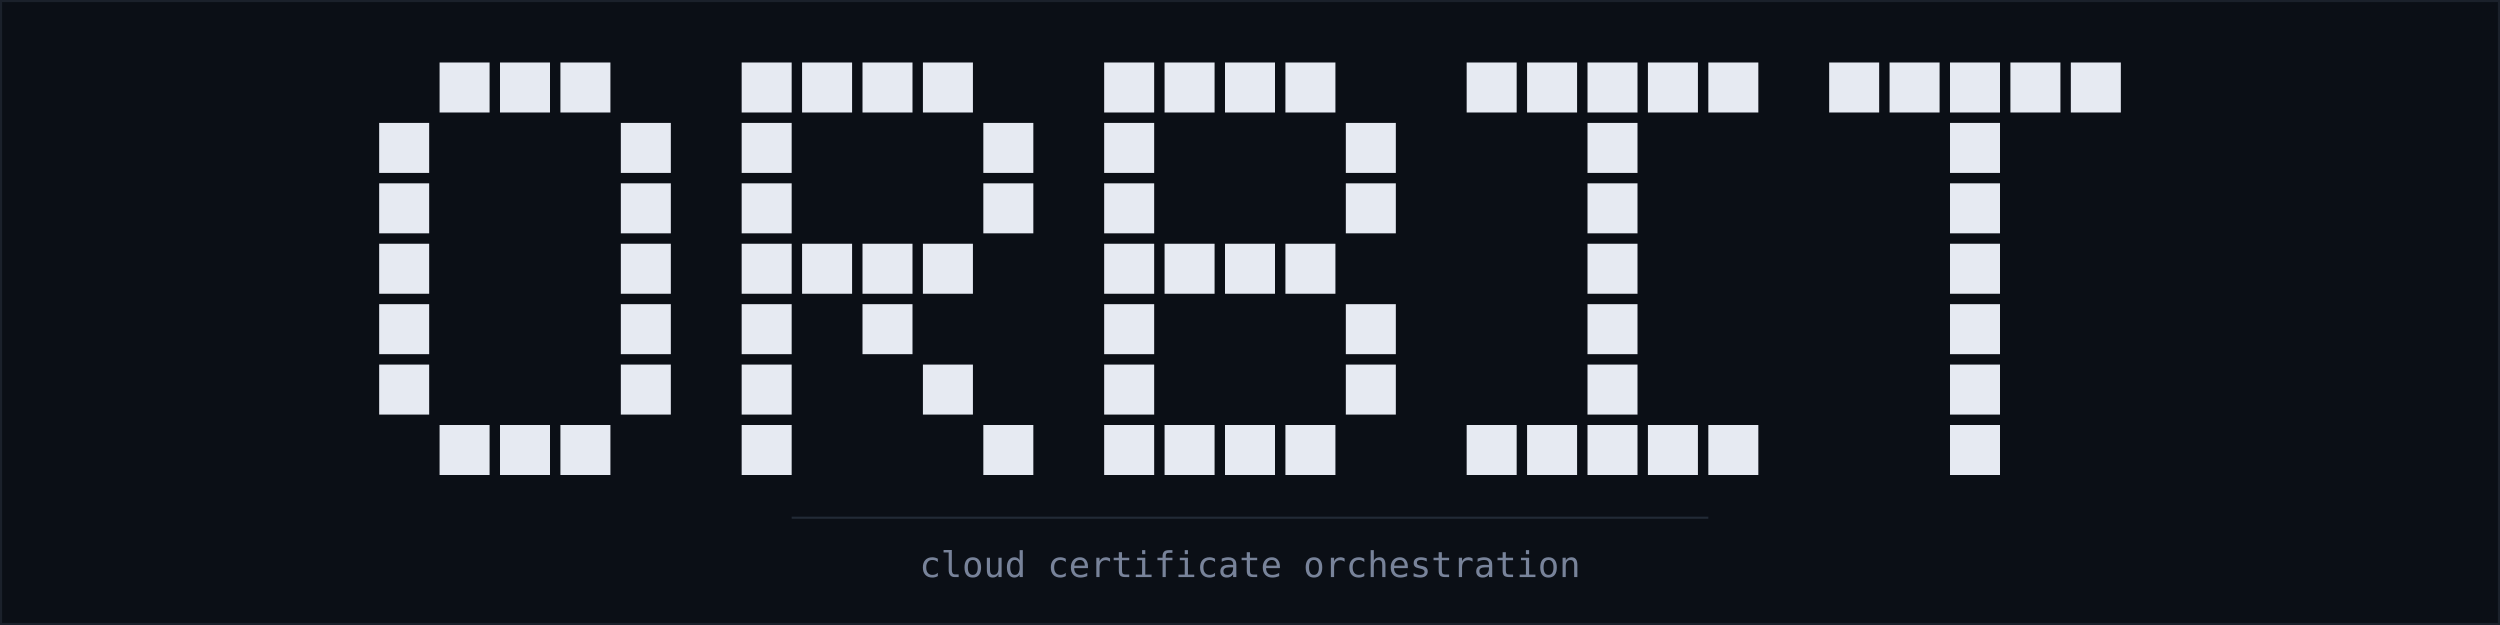
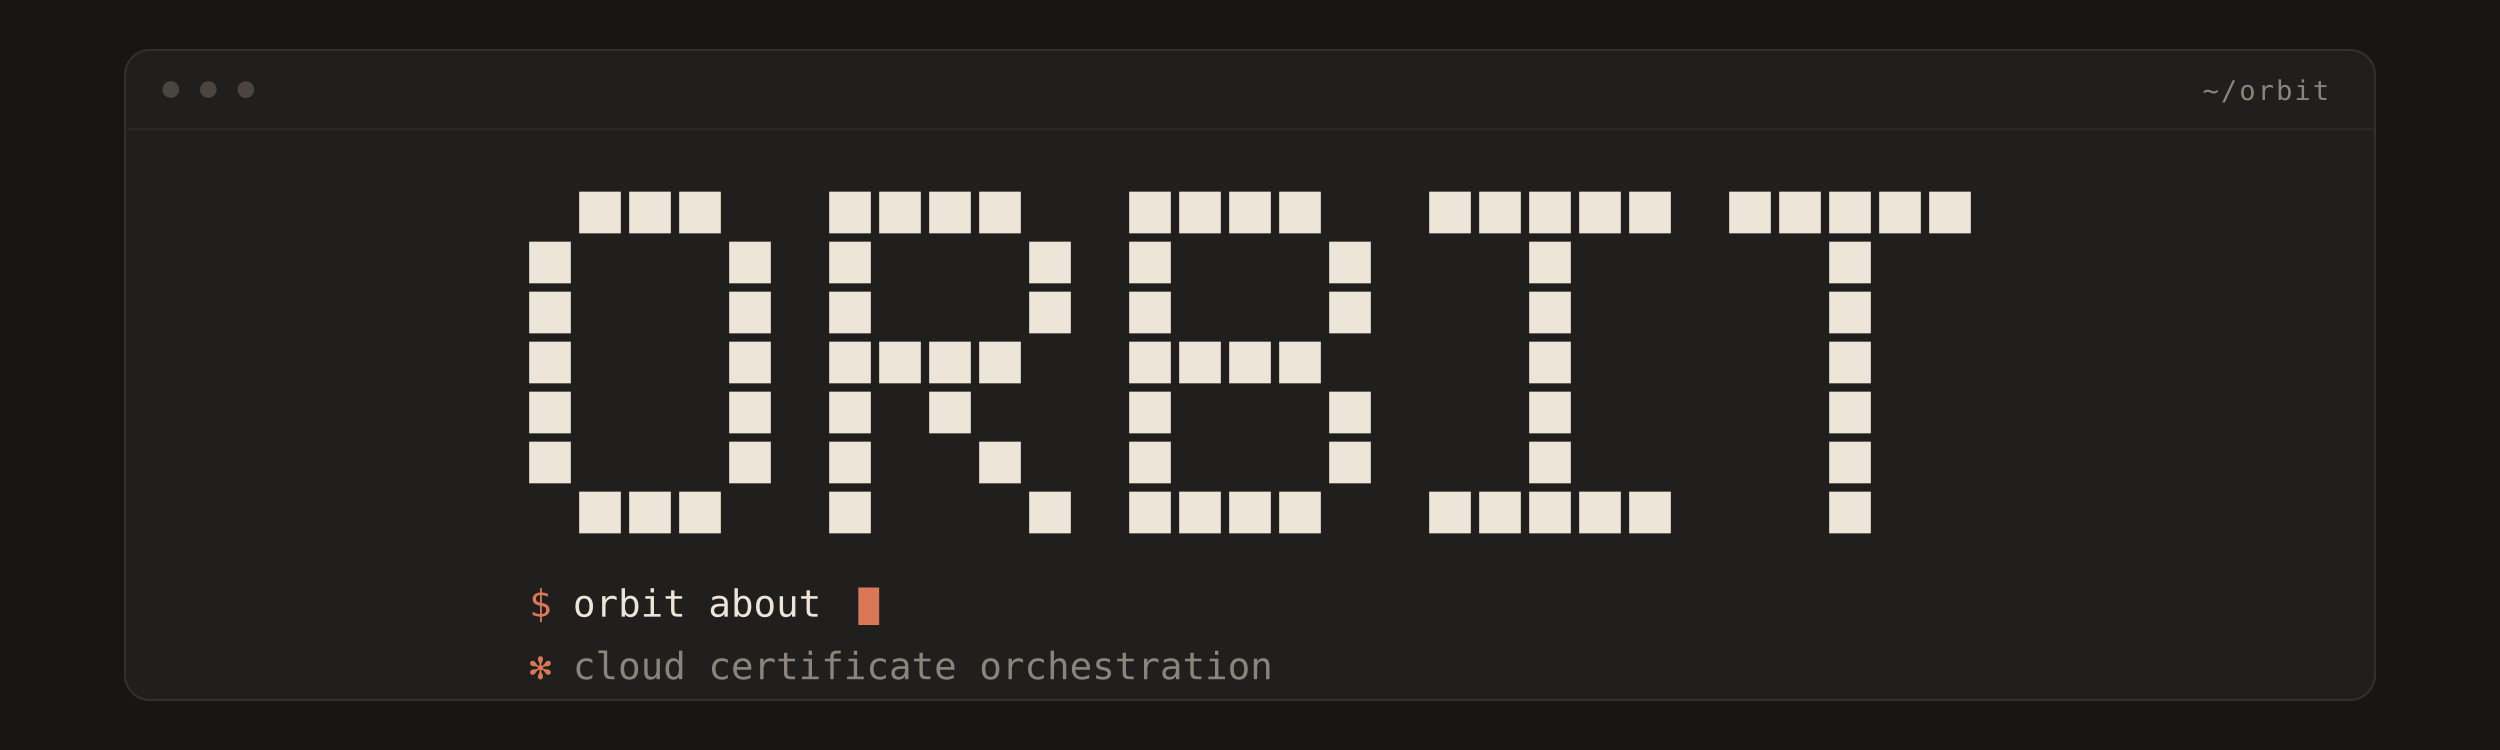
- <svg xmlns="http://www.w3.org/2000/svg" viewBox="0 0 1200 300" width="1200" height="300" role="img" aria-label="Orbit — cloud certificate orchestration">
-   <rect width="1200" height="300" fill="#0B0F16" />
-   <rect x="0.5" y="0.5" width="1199" height="299" fill="none" stroke="#1B212B" stroke-width="1" />
-   <g id="wordmark" fill="#E6EAF2">
-     <rect x="211" y="30" width="24" height="24" />
-     <rect x="240" y="30" width="24" height="24" />
-     <rect x="269" y="30" width="24" height="24" />
-     <rect x="356" y="30" width="24" height="24" />
-     <rect x="385" y="30" width="24" height="24" />
-     <rect x="414" y="30" width="24" height="24" />
-     <rect x="443" y="30" width="24" height="24" />
-     <rect x="530" y="30" width="24" height="24" />
-     <rect x="559" y="30" width="24" height="24" />
-     <rect x="588" y="30" width="24" height="24" />
-     <rect x="617" y="30" width="24" height="24" />
-     <rect x="704" y="30" width="24" height="24" />
-     <rect x="733" y="30" width="24" height="24" />
-     <rect x="762" y="30" width="24" height="24" />
-     <rect x="791" y="30" width="24" height="24" />
-     <rect x="820" y="30" width="24" height="24" />
-     <rect x="878" y="30" width="24" height="24" />
-     <rect x="907" y="30" width="24" height="24" />
-     <rect x="936" y="30" width="24" height="24" />
-     <rect x="965" y="30" width="24" height="24" />
-     <rect x="994" y="30" width="24" height="24" />
-     <rect x="182" y="59" width="24" height="24" />
-     <rect x="298" y="59" width="24" height="24" />
-     <rect x="356" y="59" width="24" height="24" />
-     <rect x="472" y="59" width="24" height="24" />
-     <rect x="530" y="59" width="24" height="24" />
-     <rect x="646" y="59" width="24" height="24" />
-     <rect x="762" y="59" width="24" height="24" />
-     <rect x="936" y="59" width="24" height="24" />
-     <rect x="182" y="88" width="24" height="24" />
-     <rect x="298" y="88" width="24" height="24" />
-     <rect x="356" y="88" width="24" height="24" />
-     <rect x="472" y="88" width="24" height="24" />
-     <rect x="530" y="88" width="24" height="24" />
-     <rect x="646" y="88" width="24" height="24" />
-     <rect x="762" y="88" width="24" height="24" />
-     <rect x="936" y="88" width="24" height="24" />
-     <rect x="182" y="117" width="24" height="24" />
-     <rect x="298" y="117" width="24" height="24" />
-     <rect x="356" y="117" width="24" height="24" />
-     <rect x="385" y="117" width="24" height="24" />
-     <rect x="414" y="117" width="24" height="24" />
-     <rect x="443" y="117" width="24" height="24" />
-     <rect x="530" y="117" width="24" height="24" />
-     <rect x="559" y="117" width="24" height="24" />
-     <rect x="588" y="117" width="24" height="24" />
-     <rect x="617" y="117" width="24" height="24" />
-     <rect x="762" y="117" width="24" height="24" />
-     <rect x="936" y="117" width="24" height="24" />
-     <rect x="182" y="146" width="24" height="24" />
-     <rect x="298" y="146" width="24" height="24" />
-     <rect x="356" y="146" width="24" height="24" />
-     <rect x="414" y="146" width="24" height="24" />
-     <rect x="530" y="146" width="24" height="24" />
-     <rect x="646" y="146" width="24" height="24" />
-     <rect x="762" y="146" width="24" height="24" />
-     <rect x="936" y="146" width="24" height="24" />
-     <rect x="182" y="175" width="24" height="24" />
-     <rect x="298" y="175" width="24" height="24" />
-     <rect x="356" y="175" width="24" height="24" />
-     <rect x="443" y="175" width="24" height="24" />
-     <rect x="530" y="175" width="24" height="24" />
-     <rect x="646" y="175" width="24" height="24" />
-     <rect x="762" y="175" width="24" height="24" />
-     <rect x="936" y="175" width="24" height="24" />
-     <rect x="211" y="204" width="24" height="24" />
-     <rect x="240" y="204" width="24" height="24" />
-     <rect x="269" y="204" width="24" height="24" />
-     <rect x="356" y="204" width="24" height="24" />
-     <rect x="472" y="204" width="24" height="24" />
-     <rect x="530" y="204" width="24" height="24" />
-     <rect x="559" y="204" width="24" height="24" />
-     <rect x="588" y="204" width="24" height="24" />
-     <rect x="617" y="204" width="24" height="24" />
-     <rect x="704" y="204" width="24" height="24" />
-     <rect x="733" y="204" width="24" height="24" />
-     <rect x="762" y="204" width="24" height="24" />
-     <rect x="791" y="204" width="24" height="24" />
-     <rect x="820" y="204" width="24" height="24" />
-     <rect x="936" y="204" width="24" height="24" />
+ <svg xmlns="http://www.w3.org/2000/svg" viewBox="0 0 1200 360" width="1200" height="360" role="img" aria-label="Orbit — a pixel wordmark in a terminal window">
+   <rect width="1200" height="360" fill="#171614" />
+   <rect x="60" y="24" width="1080" height="312" rx="12" fill="#201F1D" stroke="#332F2A" stroke-width="1" />
+   <line x1="61" y1="62" x2="1139" y2="62" stroke="#2C2A26" stroke-width="1" />
+   <g fill="#4A463F">
+     <circle cx="82" cy="43" r="4" />
+     <circle cx="100" cy="43" r="4" />
+     <circle cx="118" cy="43" r="4" />
  </g>
-   <rect x="380" y="248" width="440" height="1" fill="#222A36" />
-   <text x="600" y="277" text-anchor="middle" fill="#78839A" font-family="ui-monospace, SFMono-Regular, Menlo, Consolas, monospace" font-size="17">cloud certificate orchestration</text>
+   <text x="1118" y="48" text-anchor="end" fill="#8A857C" font-family="ui-monospace, SFMono-Regular, Menlo, Consolas, monospace" font-size="13" letter-spacing="1">~/orbit</text>
+   <g id="wordmark" data-pixel="20" data-advance="24" fill="#EDE6D8">
+     <rect x="278" y="92" width="20" height="20" />
+     <rect x="302" y="92" width="20" height="20" />
+     <rect x="326" y="92" width="20" height="20" />
+     <rect x="398" y="92" width="20" height="20" />
+     <rect x="422" y="92" width="20" height="20" />
+     <rect x="446" y="92" width="20" height="20" />
+     <rect x="470" y="92" width="20" height="20" />
+     <rect x="542" y="92" width="20" height="20" />
+     <rect x="566" y="92" width="20" height="20" />
+     <rect x="590" y="92" width="20" height="20" />
+     <rect x="614" y="92" width="20" height="20" />
+     <rect x="686" y="92" width="20" height="20" />
+     <rect x="710" y="92" width="20" height="20" />
+     <rect x="734" y="92" width="20" height="20" />
+     <rect x="758" y="92" width="20" height="20" />
+     <rect x="782" y="92" width="20" height="20" />
+     <rect x="830" y="92" width="20" height="20" />
+     <rect x="854" y="92" width="20" height="20" />
+     <rect x="878" y="92" width="20" height="20" />
+     <rect x="902" y="92" width="20" height="20" />
+     <rect x="926" y="92" width="20" height="20" />
+     <rect x="254" y="116" width="20" height="20" />
+     <rect x="350" y="116" width="20" height="20" />
+     <rect x="398" y="116" width="20" height="20" />
+     <rect x="494" y="116" width="20" height="20" />
+     <rect x="542" y="116" width="20" height="20" />
+     <rect x="638" y="116" width="20" height="20" />
+     <rect x="734" y="116" width="20" height="20" />
+     <rect x="878" y="116" width="20" height="20" />
+     <rect x="254" y="140" width="20" height="20" />
+     <rect x="350" y="140" width="20" height="20" />
+     <rect x="398" y="140" width="20" height="20" />
+     <rect x="494" y="140" width="20" height="20" />
+     <rect x="542" y="140" width="20" height="20" />
+     <rect x="638" y="140" width="20" height="20" />
+     <rect x="734" y="140" width="20" height="20" />
+     <rect x="878" y="140" width="20" height="20" />
+     <rect x="254" y="164" width="20" height="20" />
+     <rect x="350" y="164" width="20" height="20" />
+     <rect x="398" y="164" width="20" height="20" />
+     <rect x="422" y="164" width="20" height="20" />
+     <rect x="446" y="164" width="20" height="20" />
+     <rect x="470" y="164" width="20" height="20" />
+     <rect x="542" y="164" width="20" height="20" />
+     <rect x="566" y="164" width="20" height="20" />
+     <rect x="590" y="164" width="20" height="20" />
+     <rect x="614" y="164" width="20" height="20" />
+     <rect x="734" y="164" width="20" height="20" />
+     <rect x="878" y="164" width="20" height="20" />
+     <rect x="254" y="188" width="20" height="20" />
+     <rect x="350" y="188" width="20" height="20" />
+     <rect x="398" y="188" width="20" height="20" />
+     <rect x="446" y="188" width="20" height="20" />
+     <rect x="542" y="188" width="20" height="20" />
+     <rect x="638" y="188" width="20" height="20" />
+     <rect x="734" y="188" width="20" height="20" />
+     <rect x="878" y="188" width="20" height="20" />
+     <rect x="254" y="212" width="20" height="20" />
+     <rect x="350" y="212" width="20" height="20" />
+     <rect x="398" y="212" width="20" height="20" />
+     <rect x="470" y="212" width="20" height="20" />
+     <rect x="542" y="212" width="20" height="20" />
+     <rect x="638" y="212" width="20" height="20" />
+     <rect x="734" y="212" width="20" height="20" />
+     <rect x="878" y="212" width="20" height="20" />
+     <rect x="278" y="236" width="20" height="20" />
+     <rect x="302" y="236" width="20" height="20" />
+     <rect x="326" y="236" width="20" height="20" />
+     <rect x="398" y="236" width="20" height="20" />
+     <rect x="494" y="236" width="20" height="20" />
+     <rect x="542" y="236" width="20" height="20" />
+     <rect x="566" y="236" width="20" height="20" />
+     <rect x="590" y="236" width="20" height="20" />
+     <rect x="614" y="236" width="20" height="20" />
+     <rect x="686" y="236" width="20" height="20" />
+     <rect x="710" y="236" width="20" height="20" />
+     <rect x="734" y="236" width="20" height="20" />
+     <rect x="758" y="236" width="20" height="20" />
+     <rect x="782" y="236" width="20" height="20" />
+     <rect x="878" y="236" width="20" height="20" />
+   </g>
+   <text x="254" y="296" fill="#D97757" font-family="ui-monospace, SFMono-Regular, Menlo, Consolas, monospace" font-size="18">$</text>
+   <text x="275" y="296" fill="#EDE6D8" font-family="ui-monospace, SFMono-Regular, Menlo, Consolas, monospace" font-size="18">orbit about</text>
+   <rect x="412" y="282" width="10" height="18" fill="#D97757" />
+   <text x="254" y="326" fill="#D97757" font-family="ui-monospace, SFMono-Regular, Menlo, Consolas, monospace" font-size="18">✻</text>
+   <text x="275" y="326" fill="#8A857C" font-family="ui-monospace, SFMono-Regular, Menlo, Consolas, monospace" font-size="18">cloud certificate orchestration</text>
</svg>
